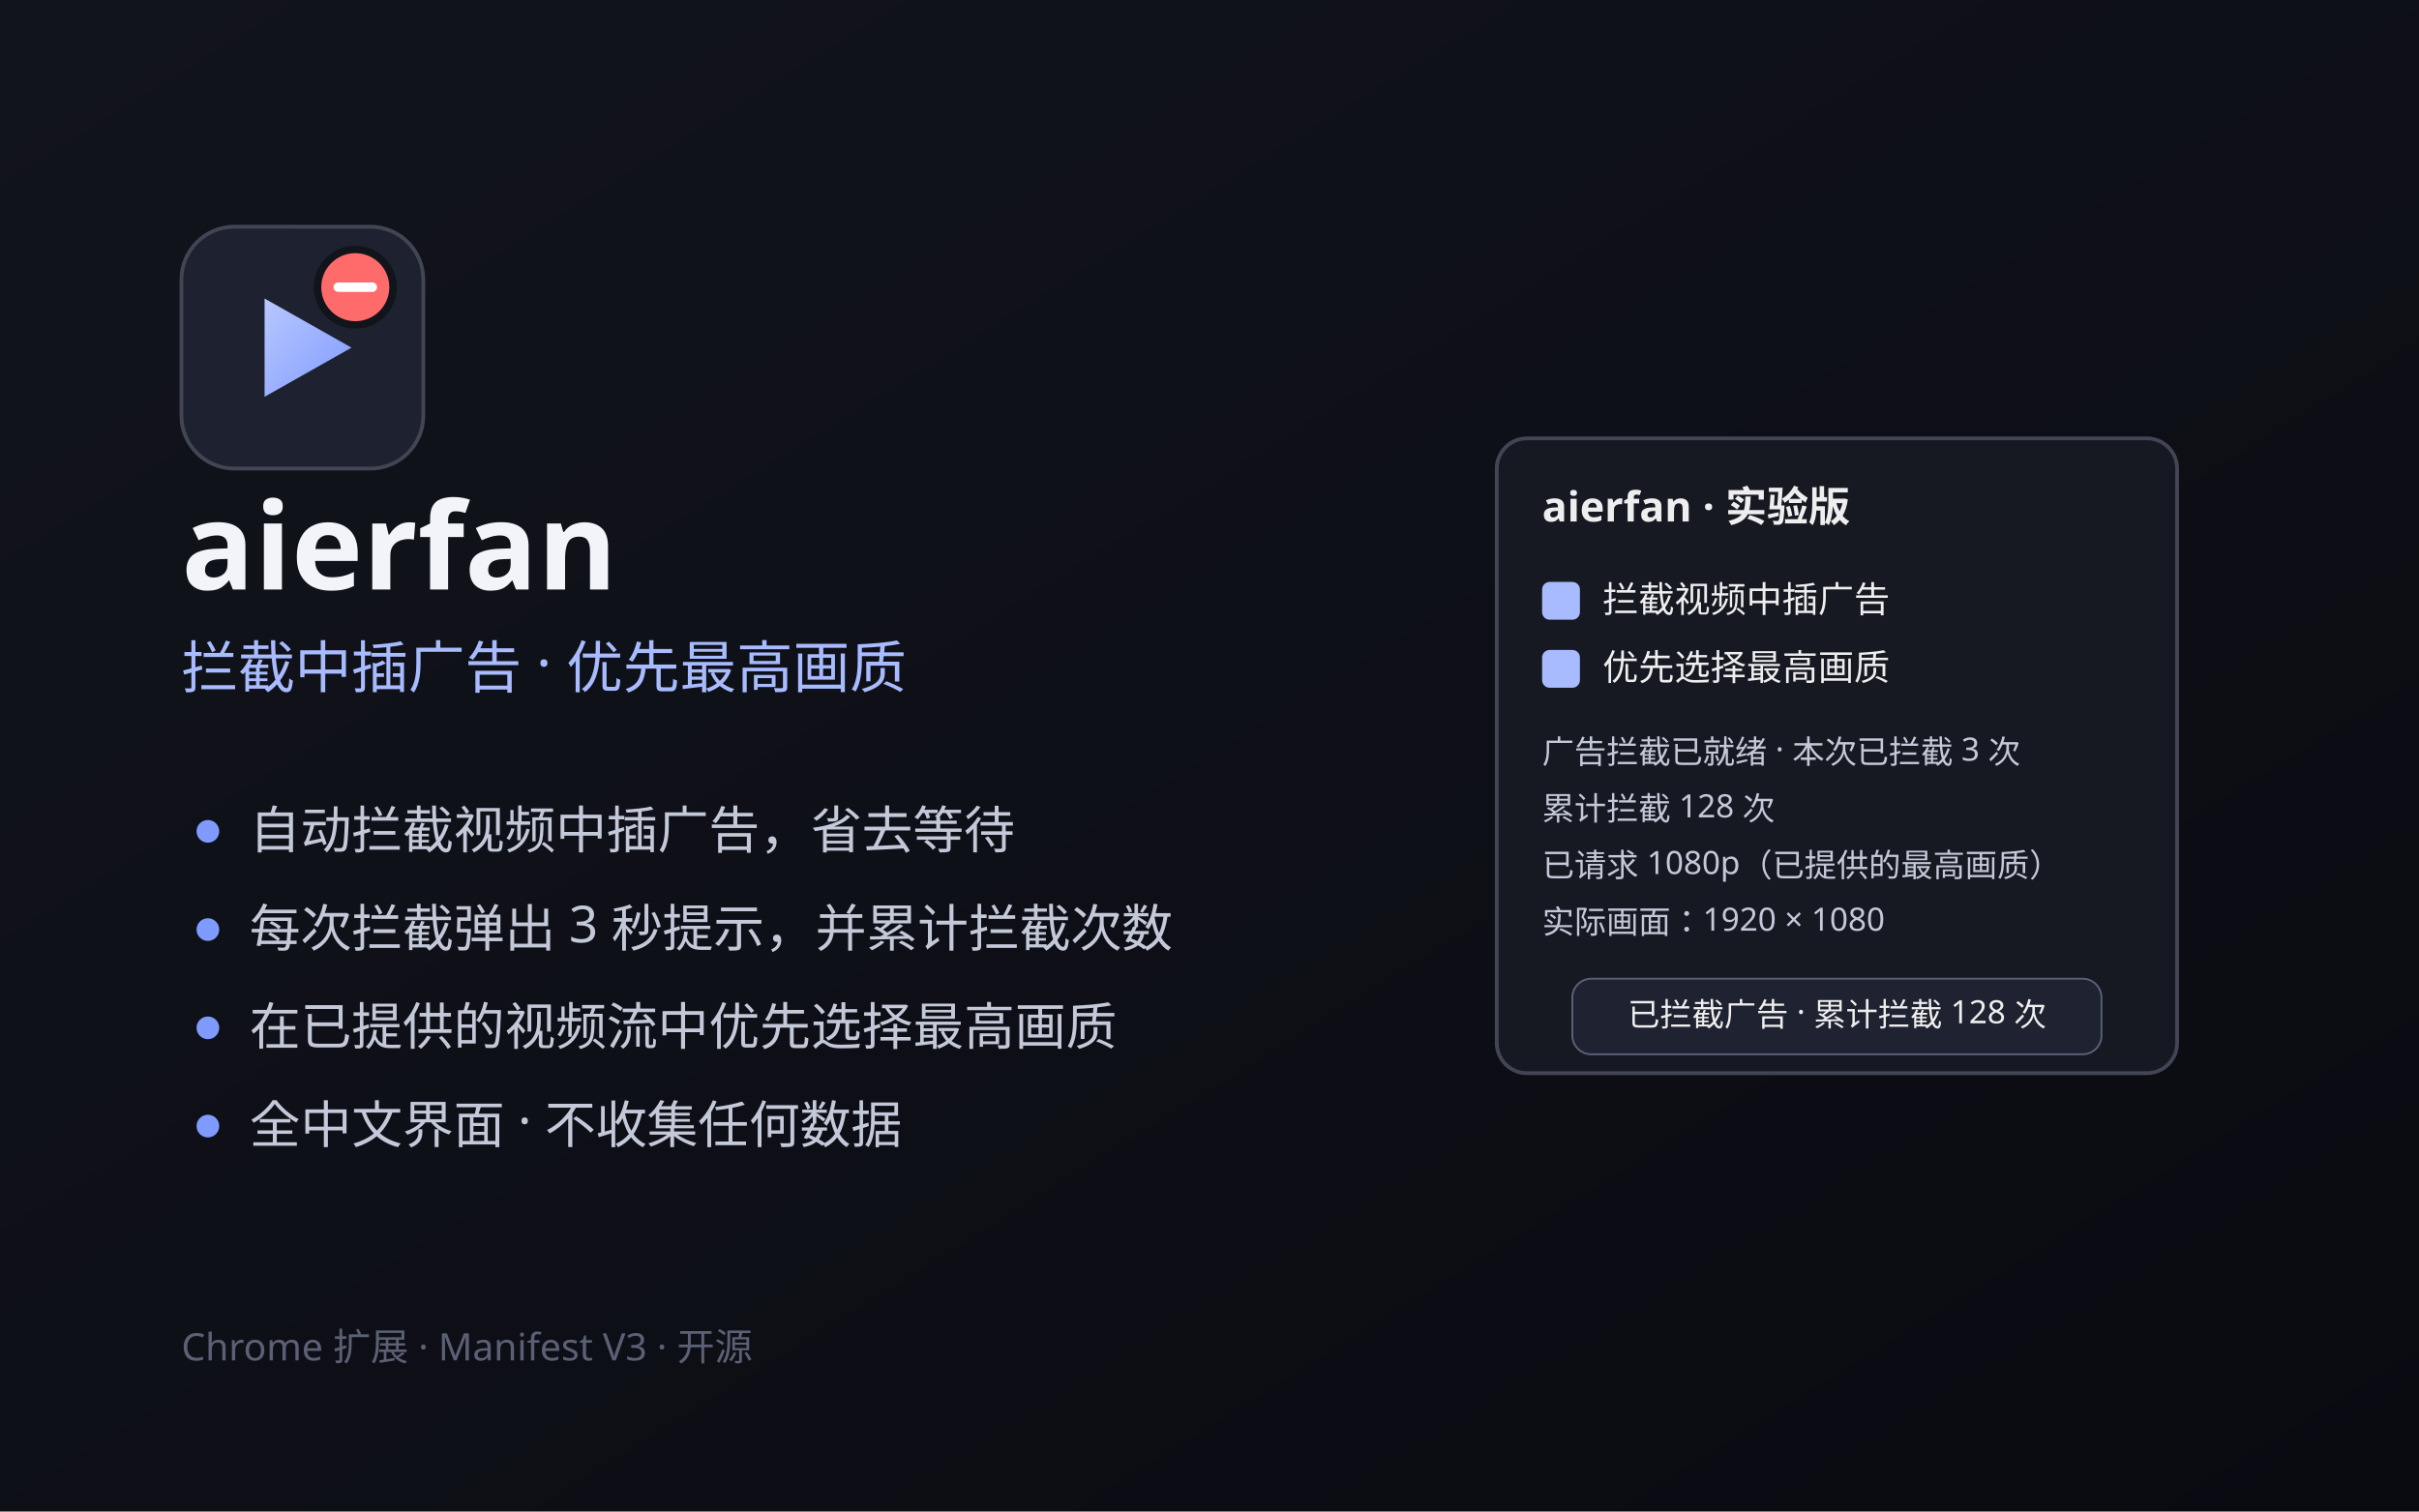
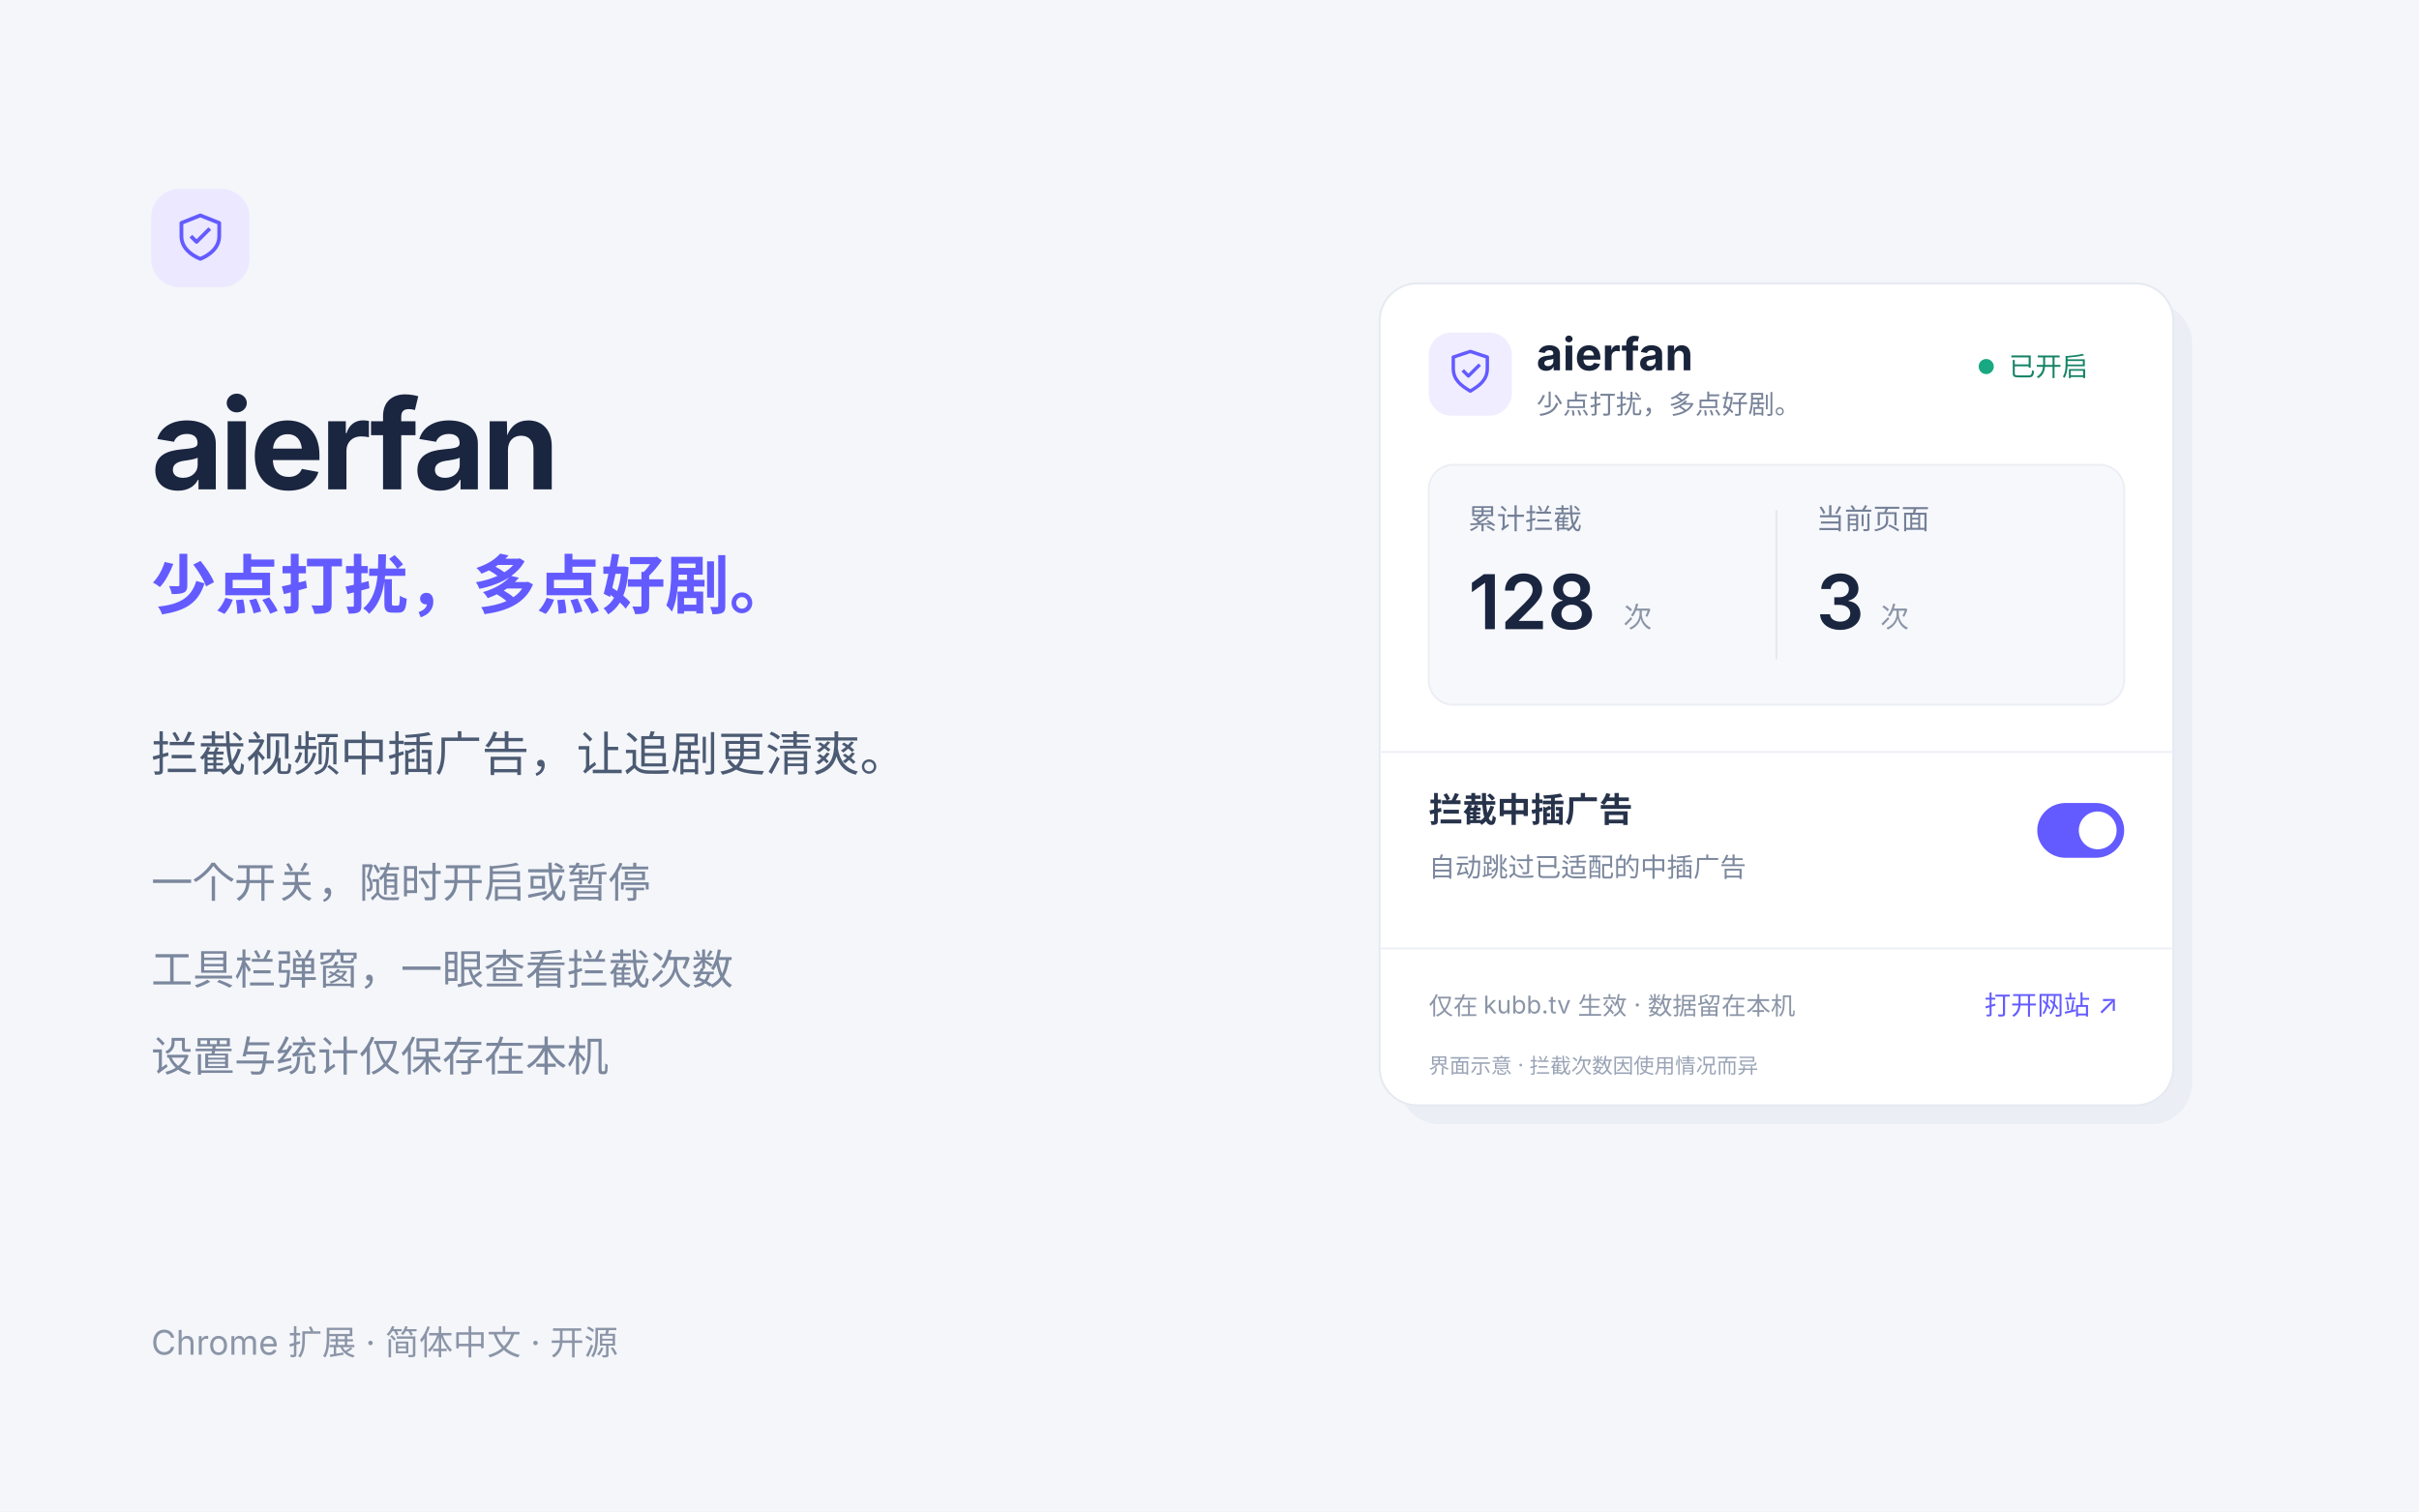
- <svg xmlns="http://www.w3.org/2000/svg" width="1280" height="800" viewBox="0 0 1280 800" font-family="PingFang SC, Hiragino Sans GB, Microsoft YaHei, sans-serif">
-   <defs>
-     <linearGradient id="bg" x1="0" y1="0" x2="1" y2="1">
-       <stop offset="0" stop-color="#12141c" />
-       <stop offset="1" stop-color="#0a0b11" />
-     </linearGradient>
-     <linearGradient id="accent" x1="0" y1="0" x2="1" y2="1">
-       <stop offset="0" stop-color="#b9c7ff" />
-       <stop offset="1" stop-color="#7f9bff" />
-     </linearGradient>
-   </defs>
-   <rect width="1280" height="800" fill="url(#bg)" />
-   <g transform="translate(96,120)">
-     <rect x="0" y="0" width="128" height="128" rx="28" fill="#1e2230" stroke="#424553" stroke-width="2" />
-     <path d="M44 38 L90 64 L44 90 Z" fill="url(#accent)" />
-     <circle cx="92" cy="32" r="20" fill="#ff6b6b" stroke="#12141c" stroke-width="4" />
-     <line x1="83" y1="32" x2="101" y2="32" stroke="#fff" stroke-width="5" stroke-linecap="round" />
+ <svg xmlns="http://www.w3.org/2000/svg" width="1280" height="800" viewBox="0 0 1280 800" font-family="PingFang SC, -apple-system, sans-serif">
+   <rect width="1280" height="800" fill="#f4f6fa" />
+   <rect x="80" y="100" width="52" height="52" rx="15" fill="#ebe8ff" />
+   <g transform="translate(94,113)" stroke="#635bff" fill="none" stroke-width="2" stroke-linejoin="round">
+     <path d="m12 1 10 4v7c0 6-5 10-10 12C7 22 2 18 2 12V5l10-4Z" />
+     <path d="m7 12 3 3 7-7" />
  </g>
-   <text x="96" y="312" fill="#f2f4fa" font-size="64" font-weight="700">aierfan</text>
-   <text x="96" y="364" fill="#a8bbff" font-size="30" font-weight="500">拦截中插广告 · 优先最高画质</text>
-   <g fill="#c4c9d9" font-size="27">
-     <circle cx="110" cy="440" r="6" fill="#7f9bff" />
-     <text x="132" y="449">自动拦截视频中插广告，省去等待</text>
-     <circle cx="110" cy="492" r="6" fill="#7f9bff" />
-     <text x="132" y="501">每次拦截弹出 3 秒提示，并累计拦截次数</text>
-     <circle cx="110" cy="544" r="6" fill="#7f9bff" />
-     <text x="132" y="553">在已提供的视频流中优先选择最高画质</text>
-     <circle cx="110" cy="596" r="6" fill="#7f9bff" />
-     <text x="132" y="605">全中文界面 · 不收集任何数据</text>
+   <text x="80" y="259" fill="#1a2540" font-size="66" font-weight="700" letter-spacing="-2">aierfan</text>
+   <text x="80" y="322" fill="#635bff" font-size="34" font-weight="600">少点打扰，多点好剧。</text>
+   <text x="80" y="408" fill="#4c5b73" font-size="25">拦截视频中插广告，让追剧更清爽。</text>
+   <g font-size="22" fill="#7b879d">
+     <text x="80" y="475">一个开关，随时开启或暂停</text>
+     <text x="80" y="521">工具栏弹窗，一眼查看拦截次数</text>
+     <text x="80" y="567">设置与统计仅保存在本机</text>
  </g>
-   <g transform="translate(792,232)">
-     <rect x="0" y="0" width="360" height="336" rx="16" fill="#171922" stroke="#424553" stroke-width="2" />
-     <text x="24" y="44" fill="#eee" font-size="22" font-weight="650">aierfan · 实验版</text>
-     <rect x="24" y="76" width="20" height="20" rx="4" fill="#a8bbff" />
-     <text x="56" y="92" fill="#eee" font-size="19">拦截视频中插广告</text>
-     <rect x="24" y="112" width="20" height="20" rx="4" fill="#a8bbff" />
-     <text x="56" y="128" fill="#eee" font-size="19">优先选择最高画质</text>
-     <text x="24" y="172" fill="#c4c9d9" font-size="17">广告拦截已就绪 · 本次已拦截 3 次</text>
-     <text x="24" y="202" fill="#c4c9d9" font-size="17">累计拦截 128 次</text>
-     <text x="24" y="232" fill="#c4c9d9" font-size="17">已请求 1080p（已提供的最高画质）</text>
-     <text x="24" y="262" fill="#c4c9d9" font-size="17">实际画面：1920 × 1080</text>
-     <rect x="40" y="286" width="280" height="40" rx="10" fill="#1f2230" stroke="#596079" stroke-width="1" />
-     <text x="180" y="311" fill="#eee" font-size="17" text-anchor="middle">已拦截广告 · 累计拦截 128 次</text>
+   <rect x="740" y="160" width="420" height="435" rx="22" fill="#e6e9f2" opacity=".65" />
+   <rect x="730" y="150" width="420" height="435" rx="20" fill="#fff" stroke="#e5e9f0" />
+   <rect x="756" y="176" width="44" height="44" rx="12" fill="#efedff" />
+   <g transform="translate(765,184)" stroke="#635bff" fill="none" stroke-width="1.8" stroke-linejoin="round">
+     <path d="m13 2 9 3v6c0 6-4 9-9 12-5-3-9-6-9-12V5l9-3Z" />
+     <path d="m9 12 3 3 6-6" />
  </g>
-   <text x="96" y="720" fill="#5b6075" font-size="20">Chrome 扩展 · Manifest V3 · 开源</text>
+   <text x="813" y="196" fill="#19243b" font-size="24" font-weight="700">aierfan</text>
+   <text x="813" y="219" fill="#788399" font-size="14">少点打扰，多点好剧。</text>
+   <circle cx="1051" cy="194" r="4" fill="#18a882" />
+   <text x="1063" y="199" fill="#168366" font-size="14">已开启</text>
+   <rect x="756" y="246" width="368" height="127" rx="13" fill="#f7f8fc" stroke="#eceef5" />
+   <path d="M940 270v79" stroke="#e5e8f0" />
+   <text x="777" y="280" fill="#748097" font-size="15">累计拦截</text>
+   <text x="961" y="280" fill="#748097" font-size="15">当前页面</text>
+   <text x="777" y="333" fill="#1a2540" font-size="40" font-weight="600">128</text>
+   <text x="859" y="332" fill="#8b95a7" font-size="15">次</text>
+   <text x="961" y="333" fill="#1a2540" font-size="40" font-weight="600">3</text>
+   <text x="995" y="332" fill="#8b95a7" font-size="15">次</text>
+   <path d="M730 398h420" stroke="#edf0f5" />
+   <text x="756" y="435" fill="#27334b" font-size="18" font-weight="600">拦截中插广告</text>
+   <text x="756" y="464" fill="#7b879d" font-size="14">自动跳过已适配的中插广告</text>
+   <rect x="1078" y="425" width="46" height="29" rx="15" fill="#635bff" />
+   <circle cx="1110" cy="439.5" r="10" fill="#fff" />
+   <path d="M730 502h420" stroke="#edf0f5" />
+   <text x="756" y="537" fill="#8b95a7" font-size="13">仅在 kubb.tv 生效 · 数据留在本机</text>
+   <text x="1050" y="537" fill="#635bff" font-size="14">打开网站 ↗</text>
+   <text x="756" y="568" fill="#9aa4b6" font-size="11">界面示意 · 拦截次数因使用情况而异</text>
+   <text x="80" y="717" fill="#8b95a7" font-size="18">Chrome 扩展 · 简体中文 · 开源</text>
</svg>
